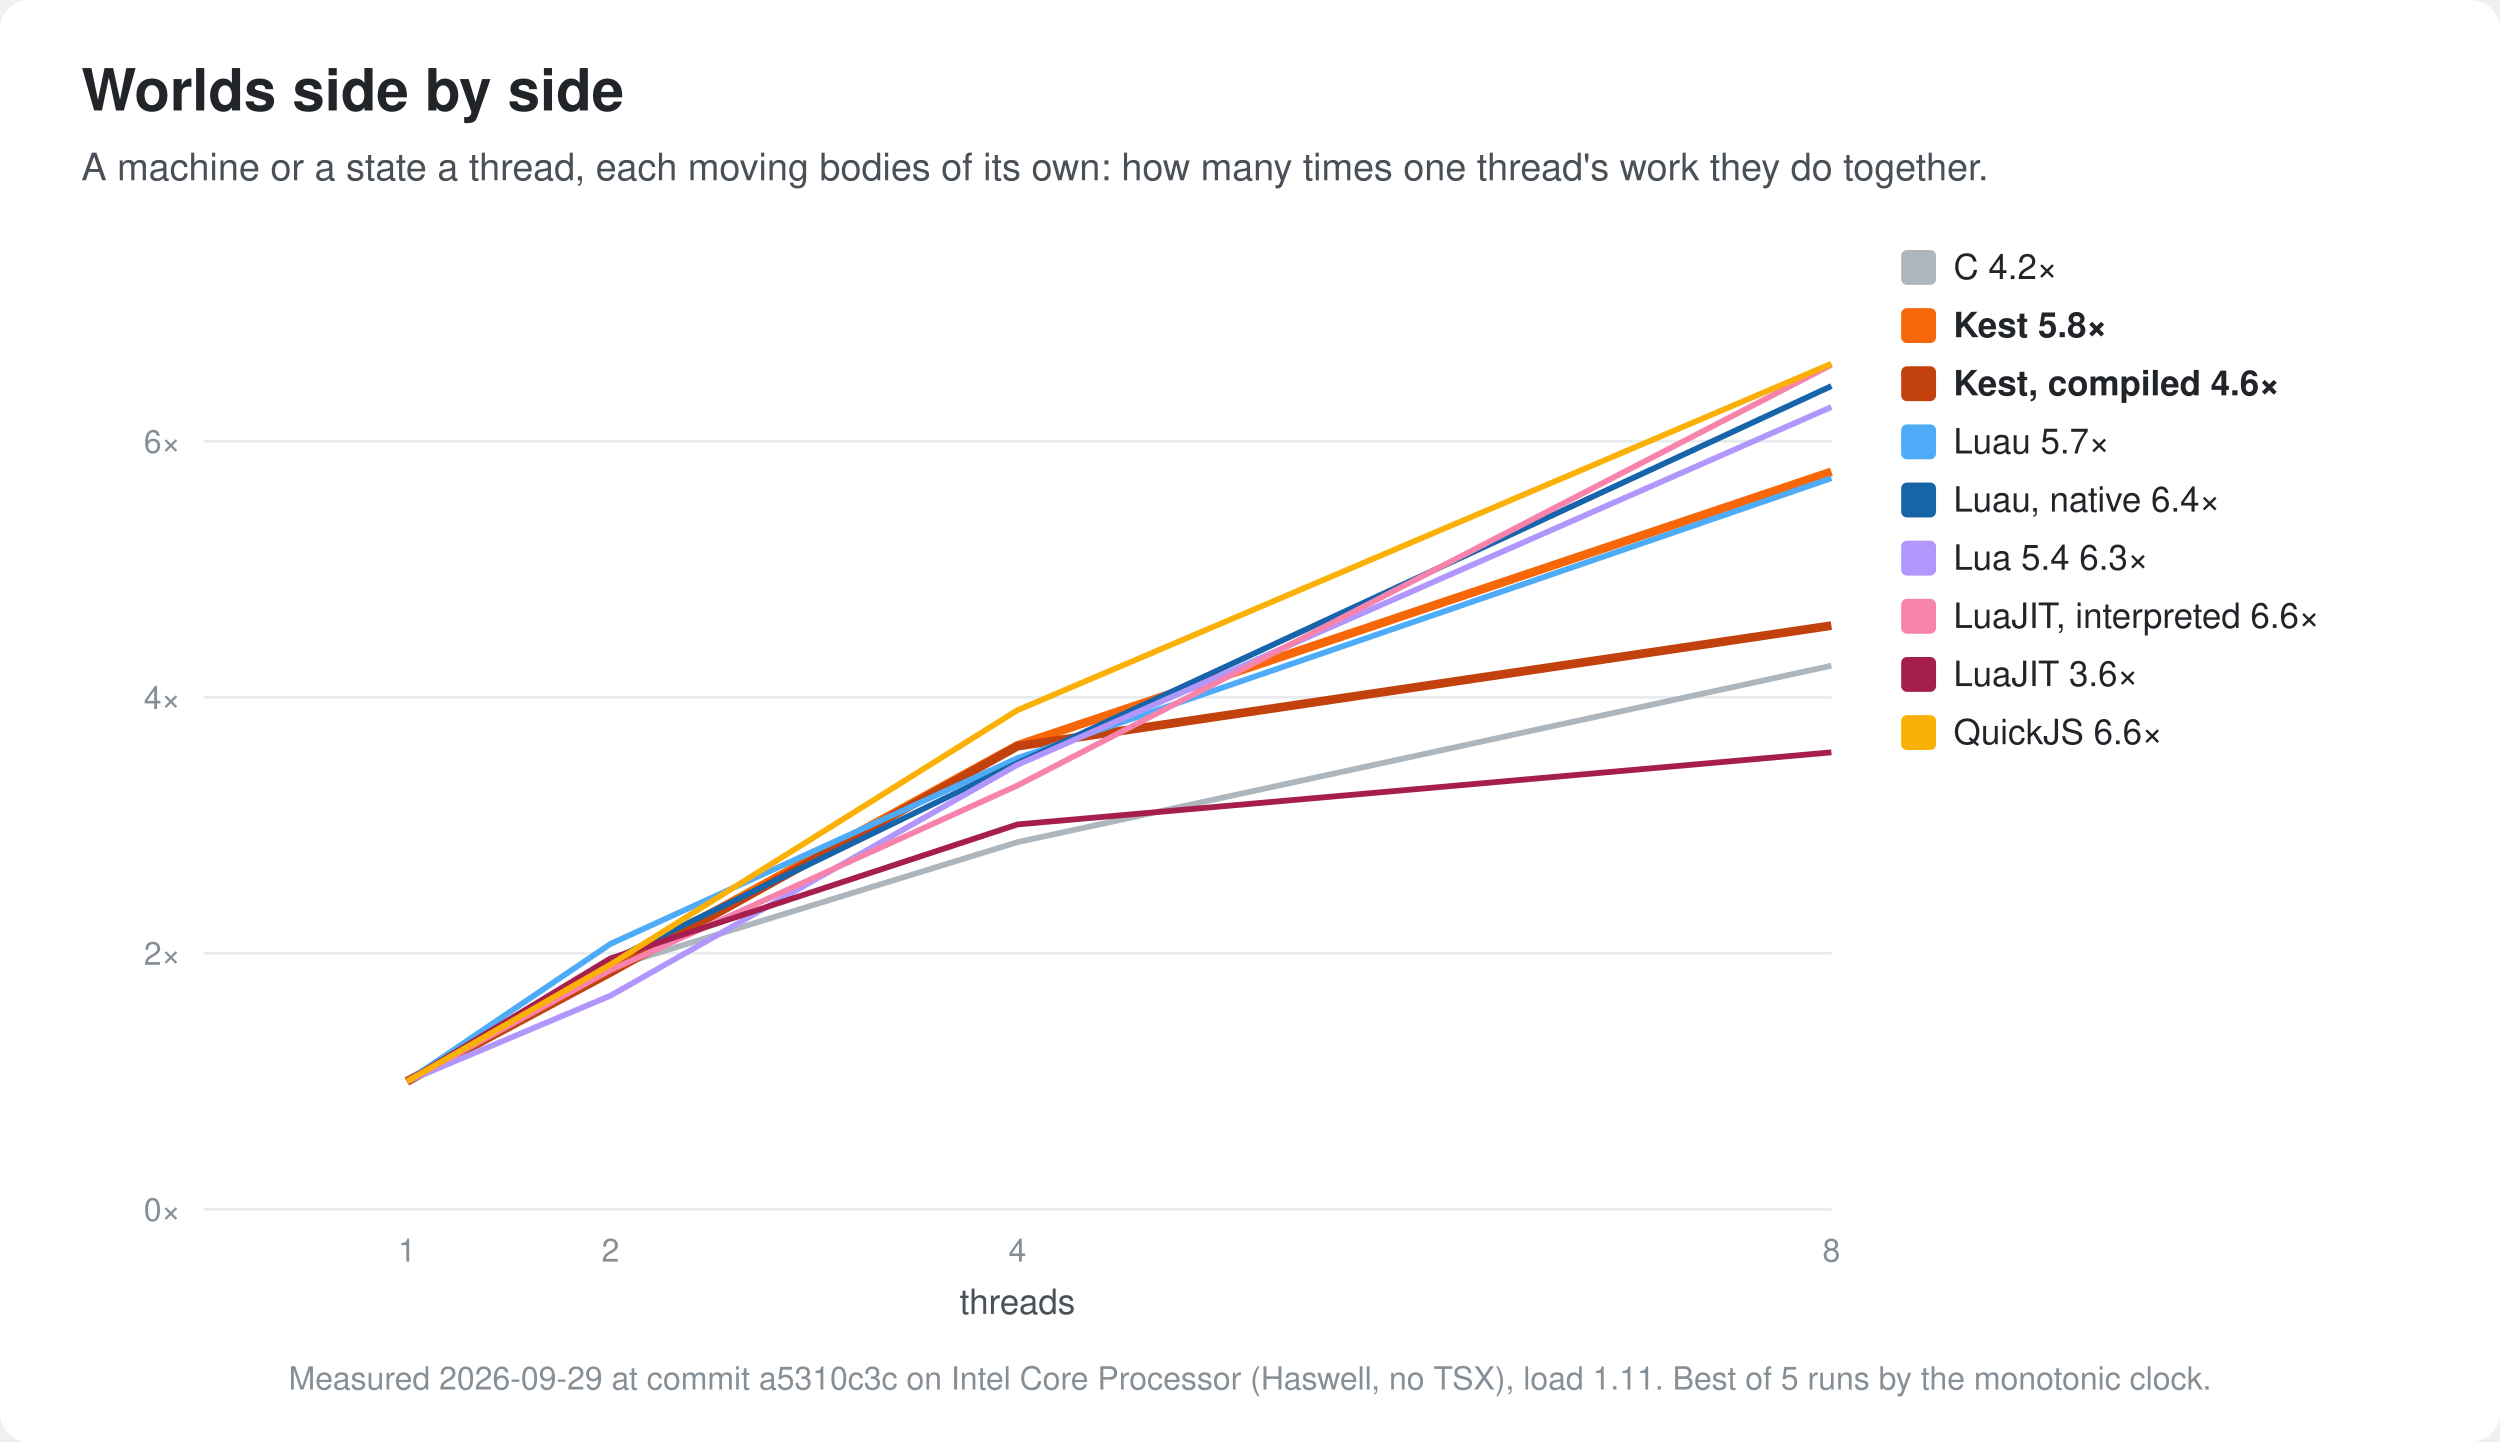
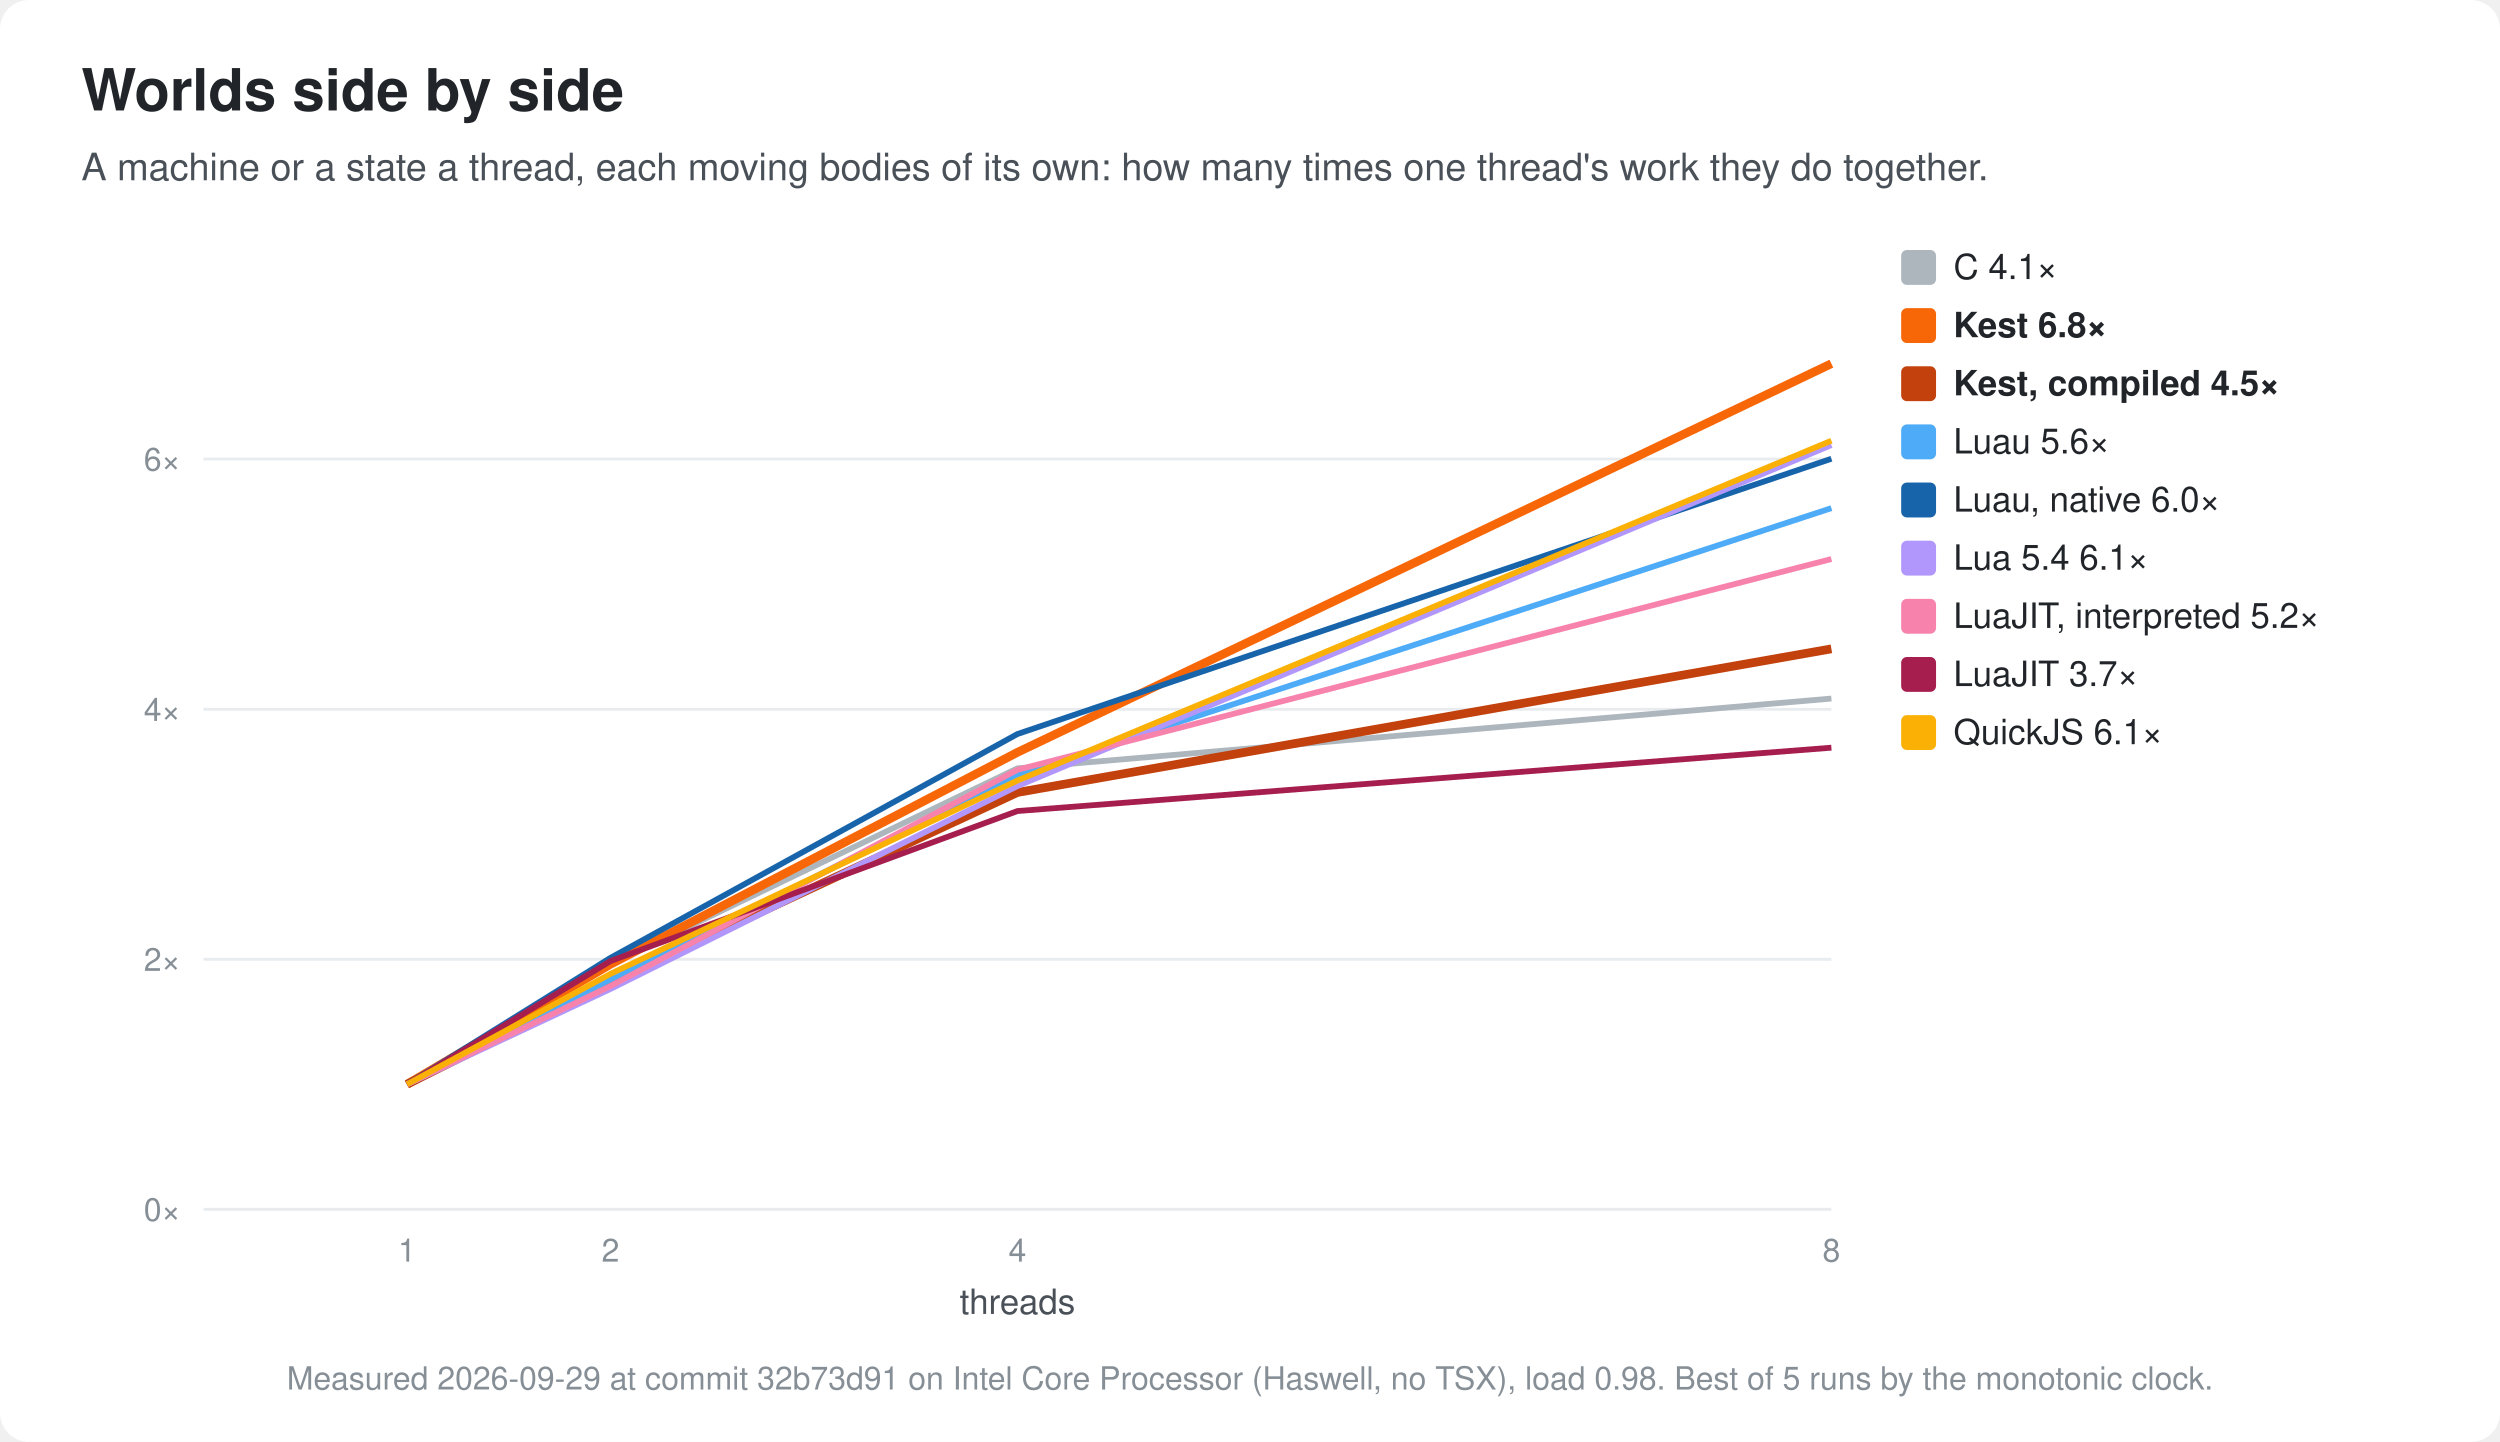
<svg xmlns="http://www.w3.org/2000/svg" width="860" height="496" viewBox="0 0 860 496">
  <rect width="100%" height="100%" rx="10" fill="#ffffff" />
  <text x="28.0" y="38.0" font-family="-apple-system,Segoe UI,Helvetica,Arial,sans-serif" font-size="20" font-weight="bold" fill="#212529" text-anchor="start">Worlds side by side</text>
  <text x="28.0" y="62.0" font-family="-apple-system,Segoe UI,Helvetica,Arial,sans-serif" font-size="13" font-weight="normal" fill="#495057" text-anchor="start">A machine or a state a thread, each moving bodies of its own: how many times one thread's work they do together.</text>
  <line x1="70" y1="416.0" x2="630" y2="416.0" stroke="#e9ecef" />
  <text x="62.0" y="420.0" font-family="-apple-system,Segoe UI,Helvetica,Arial,sans-serif" font-size="11" font-weight="normal" fill="#868e96" text-anchor="end">0×</text>
-   <line x1="70" y1="327.9" x2="630" y2="327.9" stroke="#e9ecef" />
-   <text x="62.0" y="331.9" font-family="-apple-system,Segoe UI,Helvetica,Arial,sans-serif" font-size="11" font-weight="normal" fill="#868e96" text-anchor="end">2×</text>
-   <line x1="70" y1="239.9" x2="630" y2="239.9" stroke="#e9ecef" />
-   <text x="62.0" y="243.9" font-family="-apple-system,Segoe UI,Helvetica,Arial,sans-serif" font-size="11" font-weight="normal" fill="#868e96" text-anchor="end">4×</text>
-   <line x1="70" y1="151.8" x2="630" y2="151.8" stroke="#e9ecef" />
-   <text x="62.0" y="155.8" font-family="-apple-system,Segoe UI,Helvetica,Arial,sans-serif" font-size="11" font-weight="normal" fill="#868e96" text-anchor="end">6×</text>
+   <line x1="70" y1="330.0" x2="630" y2="330.0" stroke="#e9ecef" />
+   <text x="62.0" y="334.0" font-family="-apple-system,Segoe UI,Helvetica,Arial,sans-serif" font-size="11" font-weight="normal" fill="#868e96" text-anchor="end">2×</text>
+   <line x1="70" y1="244.0" x2="630" y2="244.0" stroke="#e9ecef" />
+   <text x="62.0" y="248.0" font-family="-apple-system,Segoe UI,Helvetica,Arial,sans-serif" font-size="11" font-weight="normal" fill="#868e96" text-anchor="end">4×</text>
+   <line x1="70" y1="157.9" x2="630" y2="157.9" stroke="#e9ecef" />
+   <text x="62.0" y="161.9" font-family="-apple-system,Segoe UI,Helvetica,Arial,sans-serif" font-size="11" font-weight="normal" fill="#868e96" text-anchor="end">6×</text>
  <text x="140.0" y="434.0" font-family="-apple-system,Segoe UI,Helvetica,Arial,sans-serif" font-size="11" font-weight="normal" fill="#868e96" text-anchor="middle">1</text>
  <text x="210.0" y="434.0" font-family="-apple-system,Segoe UI,Helvetica,Arial,sans-serif" font-size="11" font-weight="normal" fill="#868e96" text-anchor="middle">2</text>
  <text x="350.0" y="434.0" font-family="-apple-system,Segoe UI,Helvetica,Arial,sans-serif" font-size="11" font-weight="normal" fill="#868e96" text-anchor="middle">4</text>
  <text x="630.0" y="434.0" font-family="-apple-system,Segoe UI,Helvetica,Arial,sans-serif" font-size="11" font-weight="normal" fill="#868e96" text-anchor="middle">8</text>
  <text x="350.0" y="452.0" font-family="-apple-system,Segoe UI,Helvetica,Arial,sans-serif" font-size="12" font-weight="normal" fill="#495057" text-anchor="middle">threads</text>
-   <polyline points="140.0,372.0 210.0,332.8 350.0,289.7 630.0,229.0" fill="none" stroke="#adb5bd" stroke-width="2" />
-   <polyline points="140.0,372.0 210.0,333.1 350.0,256.4 630.0,162.3" fill="none" stroke="#f76707" stroke-width="3" />
-   <polyline points="140.0,372.0 210.0,334.5 350.0,256.7 630.0,215.2" fill="none" stroke="#c2410c" stroke-width="3" />
-   <polyline points="140.0,372.0 210.0,324.7 350.0,260.8 630.0,164.5" fill="none" stroke="#4dabf7" stroke-width="2" />
-   <polyline points="140.0,372.0 210.0,330.5 350.0,262.5 630.0,132.8" fill="none" stroke="#1864ab" stroke-width="2" />
-   <polyline points="140.0,372.0 210.0,342.5 350.0,263.1 630.0,140.0" fill="none" stroke="#b197fc" stroke-width="2" />
-   <polyline points="140.0,372.0 210.0,333.7 350.0,270.2 630.0,125.5" fill="none" stroke="#f783ac" stroke-width="2" />
-   <polyline points="140.0,372.0 210.0,329.7 350.0,283.6 630.0,258.8" fill="none" stroke="#a61e4d" stroke-width="2" />
-   <polyline points="140.0,372.0 210.0,331.8 350.0,244.3 630.0,125.1" fill="none" stroke="#fab005" stroke-width="2" />
+   <polyline points="140.0,373.0 210.0,331.7 350.0,264.3 630.0,240.3" fill="none" stroke="#adb5bd" stroke-width="2" />
+   <polyline points="140.0,373.0 210.0,331.7 350.0,258.8 630.0,125.1" fill="none" stroke="#f76707" stroke-width="3" />
+   <polyline points="140.0,373.0 210.0,337.8 350.0,272.6 630.0,223.2" fill="none" stroke="#c2410c" stroke-width="3" />
+   <polyline points="140.0,373.0 210.0,337.0 350.0,266.6 630.0,174.8" fill="none" stroke="#4dabf7" stroke-width="2" />
+   <polyline points="140.0,373.0 210.0,329.5 350.0,252.5 630.0,157.8" fill="none" stroke="#1864ab" stroke-width="2" />
+   <polyline points="140.0,373.0 210.0,340.2 350.0,270.4 630.0,153.1" fill="none" stroke="#b197fc" stroke-width="2" />
+   <polyline points="140.0,373.0 210.0,339.2 350.0,264.8 630.0,192.3" fill="none" stroke="#f783ac" stroke-width="2" />
+   <polyline points="140.0,373.0 210.0,330.6 350.0,279.0 630.0,257.2" fill="none" stroke="#a61e4d" stroke-width="2" />
+   <polyline points="140.0,373.0 210.0,335.0 350.0,268.5 630.0,151.6" fill="none" stroke="#fab005" stroke-width="2" />
  <rect x="654" y="86.0" width="12" height="12" rx="2" fill="#adb5bd" />
-   <text x="672.0" y="96.0" font-family="-apple-system,Segoe UI,Helvetica,Arial,sans-serif" font-size="12" font-weight="normal" fill="#212529" text-anchor="start">C  4.2×</text>
+   <text x="672.0" y="96.0" font-family="-apple-system,Segoe UI,Helvetica,Arial,sans-serif" font-size="12" font-weight="normal" fill="#212529" text-anchor="start">C  4.1×</text>
  <rect x="654" y="106.0" width="12" height="12" rx="2" fill="#f76707" />
-   <text x="672.0" y="116.0" font-family="-apple-system,Segoe UI,Helvetica,Arial,sans-serif" font-size="12" font-weight="bold" fill="#212529" text-anchor="start">Kest  5.8×</text>
+   <text x="672.0" y="116.0" font-family="-apple-system,Segoe UI,Helvetica,Arial,sans-serif" font-size="12" font-weight="bold" fill="#212529" text-anchor="start">Kest  6.8×</text>
  <rect x="654" y="126.0" width="12" height="12" rx="2" fill="#c2410c" />
-   <text x="672.0" y="136.0" font-family="-apple-system,Segoe UI,Helvetica,Arial,sans-serif" font-size="12" font-weight="bold" fill="#212529" text-anchor="start">Kest, compiled  4.6×</text>
+   <text x="672.0" y="136.0" font-family="-apple-system,Segoe UI,Helvetica,Arial,sans-serif" font-size="12" font-weight="bold" fill="#212529" text-anchor="start">Kest, compiled  4.5×</text>
  <rect x="654" y="146.0" width="12" height="12" rx="2" fill="#4dabf7" />
-   <text x="672.0" y="156.0" font-family="-apple-system,Segoe UI,Helvetica,Arial,sans-serif" font-size="12" font-weight="normal" fill="#212529" text-anchor="start">Luau  5.7×</text>
+   <text x="672.0" y="156.0" font-family="-apple-system,Segoe UI,Helvetica,Arial,sans-serif" font-size="12" font-weight="normal" fill="#212529" text-anchor="start">Luau  5.6×</text>
  <rect x="654" y="166.0" width="12" height="12" rx="2" fill="#1864ab" />
-   <text x="672.0" y="176.0" font-family="-apple-system,Segoe UI,Helvetica,Arial,sans-serif" font-size="12" font-weight="normal" fill="#212529" text-anchor="start">Luau, native  6.4×</text>
+   <text x="672.0" y="176.0" font-family="-apple-system,Segoe UI,Helvetica,Arial,sans-serif" font-size="12" font-weight="normal" fill="#212529" text-anchor="start">Luau, native  6.0×</text>
  <rect x="654" y="186.0" width="12" height="12" rx="2" fill="#b197fc" />
-   <text x="672.0" y="196.0" font-family="-apple-system,Segoe UI,Helvetica,Arial,sans-serif" font-size="12" font-weight="normal" fill="#212529" text-anchor="start">Lua 5.4  6.3×</text>
+   <text x="672.0" y="196.0" font-family="-apple-system,Segoe UI,Helvetica,Arial,sans-serif" font-size="12" font-weight="normal" fill="#212529" text-anchor="start">Lua 5.4  6.1×</text>
  <rect x="654" y="206.0" width="12" height="12" rx="2" fill="#f783ac" />
-   <text x="672.0" y="216.0" font-family="-apple-system,Segoe UI,Helvetica,Arial,sans-serif" font-size="12" font-weight="normal" fill="#212529" text-anchor="start">LuaJIT, interpreted  6.6×</text>
+   <text x="672.0" y="216.0" font-family="-apple-system,Segoe UI,Helvetica,Arial,sans-serif" font-size="12" font-weight="normal" fill="#212529" text-anchor="start">LuaJIT, interpreted  5.2×</text>
  <rect x="654" y="226.0" width="12" height="12" rx="2" fill="#a61e4d" />
-   <text x="672.0" y="236.0" font-family="-apple-system,Segoe UI,Helvetica,Arial,sans-serif" font-size="12" font-weight="normal" fill="#212529" text-anchor="start">LuaJIT  3.6×</text>
+   <text x="672.0" y="236.0" font-family="-apple-system,Segoe UI,Helvetica,Arial,sans-serif" font-size="12" font-weight="normal" fill="#212529" text-anchor="start">LuaJIT  3.7×</text>
  <rect x="654" y="246.0" width="12" height="12" rx="2" fill="#fab005" />
-   <text x="672.0" y="256.0" font-family="-apple-system,Segoe UI,Helvetica,Arial,sans-serif" font-size="12" font-weight="normal" fill="#212529" text-anchor="start">QuickJS  6.6×</text>
-   <text x="430.0" y="478.0" font-family="-apple-system,Segoe UI,Helvetica,Arial,sans-serif" font-size="11" font-weight="normal" fill="#868e96" text-anchor="middle">Measured 2026-09-29 at commit a5310c3c on Intel Core Processor (Haswell, no TSX), load 1.11. Best of 5 runs by the monotonic clock.</text>
+   <text x="672.0" y="256.0" font-family="-apple-system,Segoe UI,Helvetica,Arial,sans-serif" font-size="12" font-weight="normal" fill="#212529" text-anchor="start">QuickJS  6.1×</text>
+   <text x="430.0" y="478.0" font-family="-apple-system,Segoe UI,Helvetica,Arial,sans-serif" font-size="11" font-weight="normal" fill="#868e96" text-anchor="middle">Measured 2026-09-29 at commit 32b73d91 on Intel Core Processor (Haswell, no TSX), load 0.98. Best of 5 runs by the monotonic clock.</text>
</svg>
